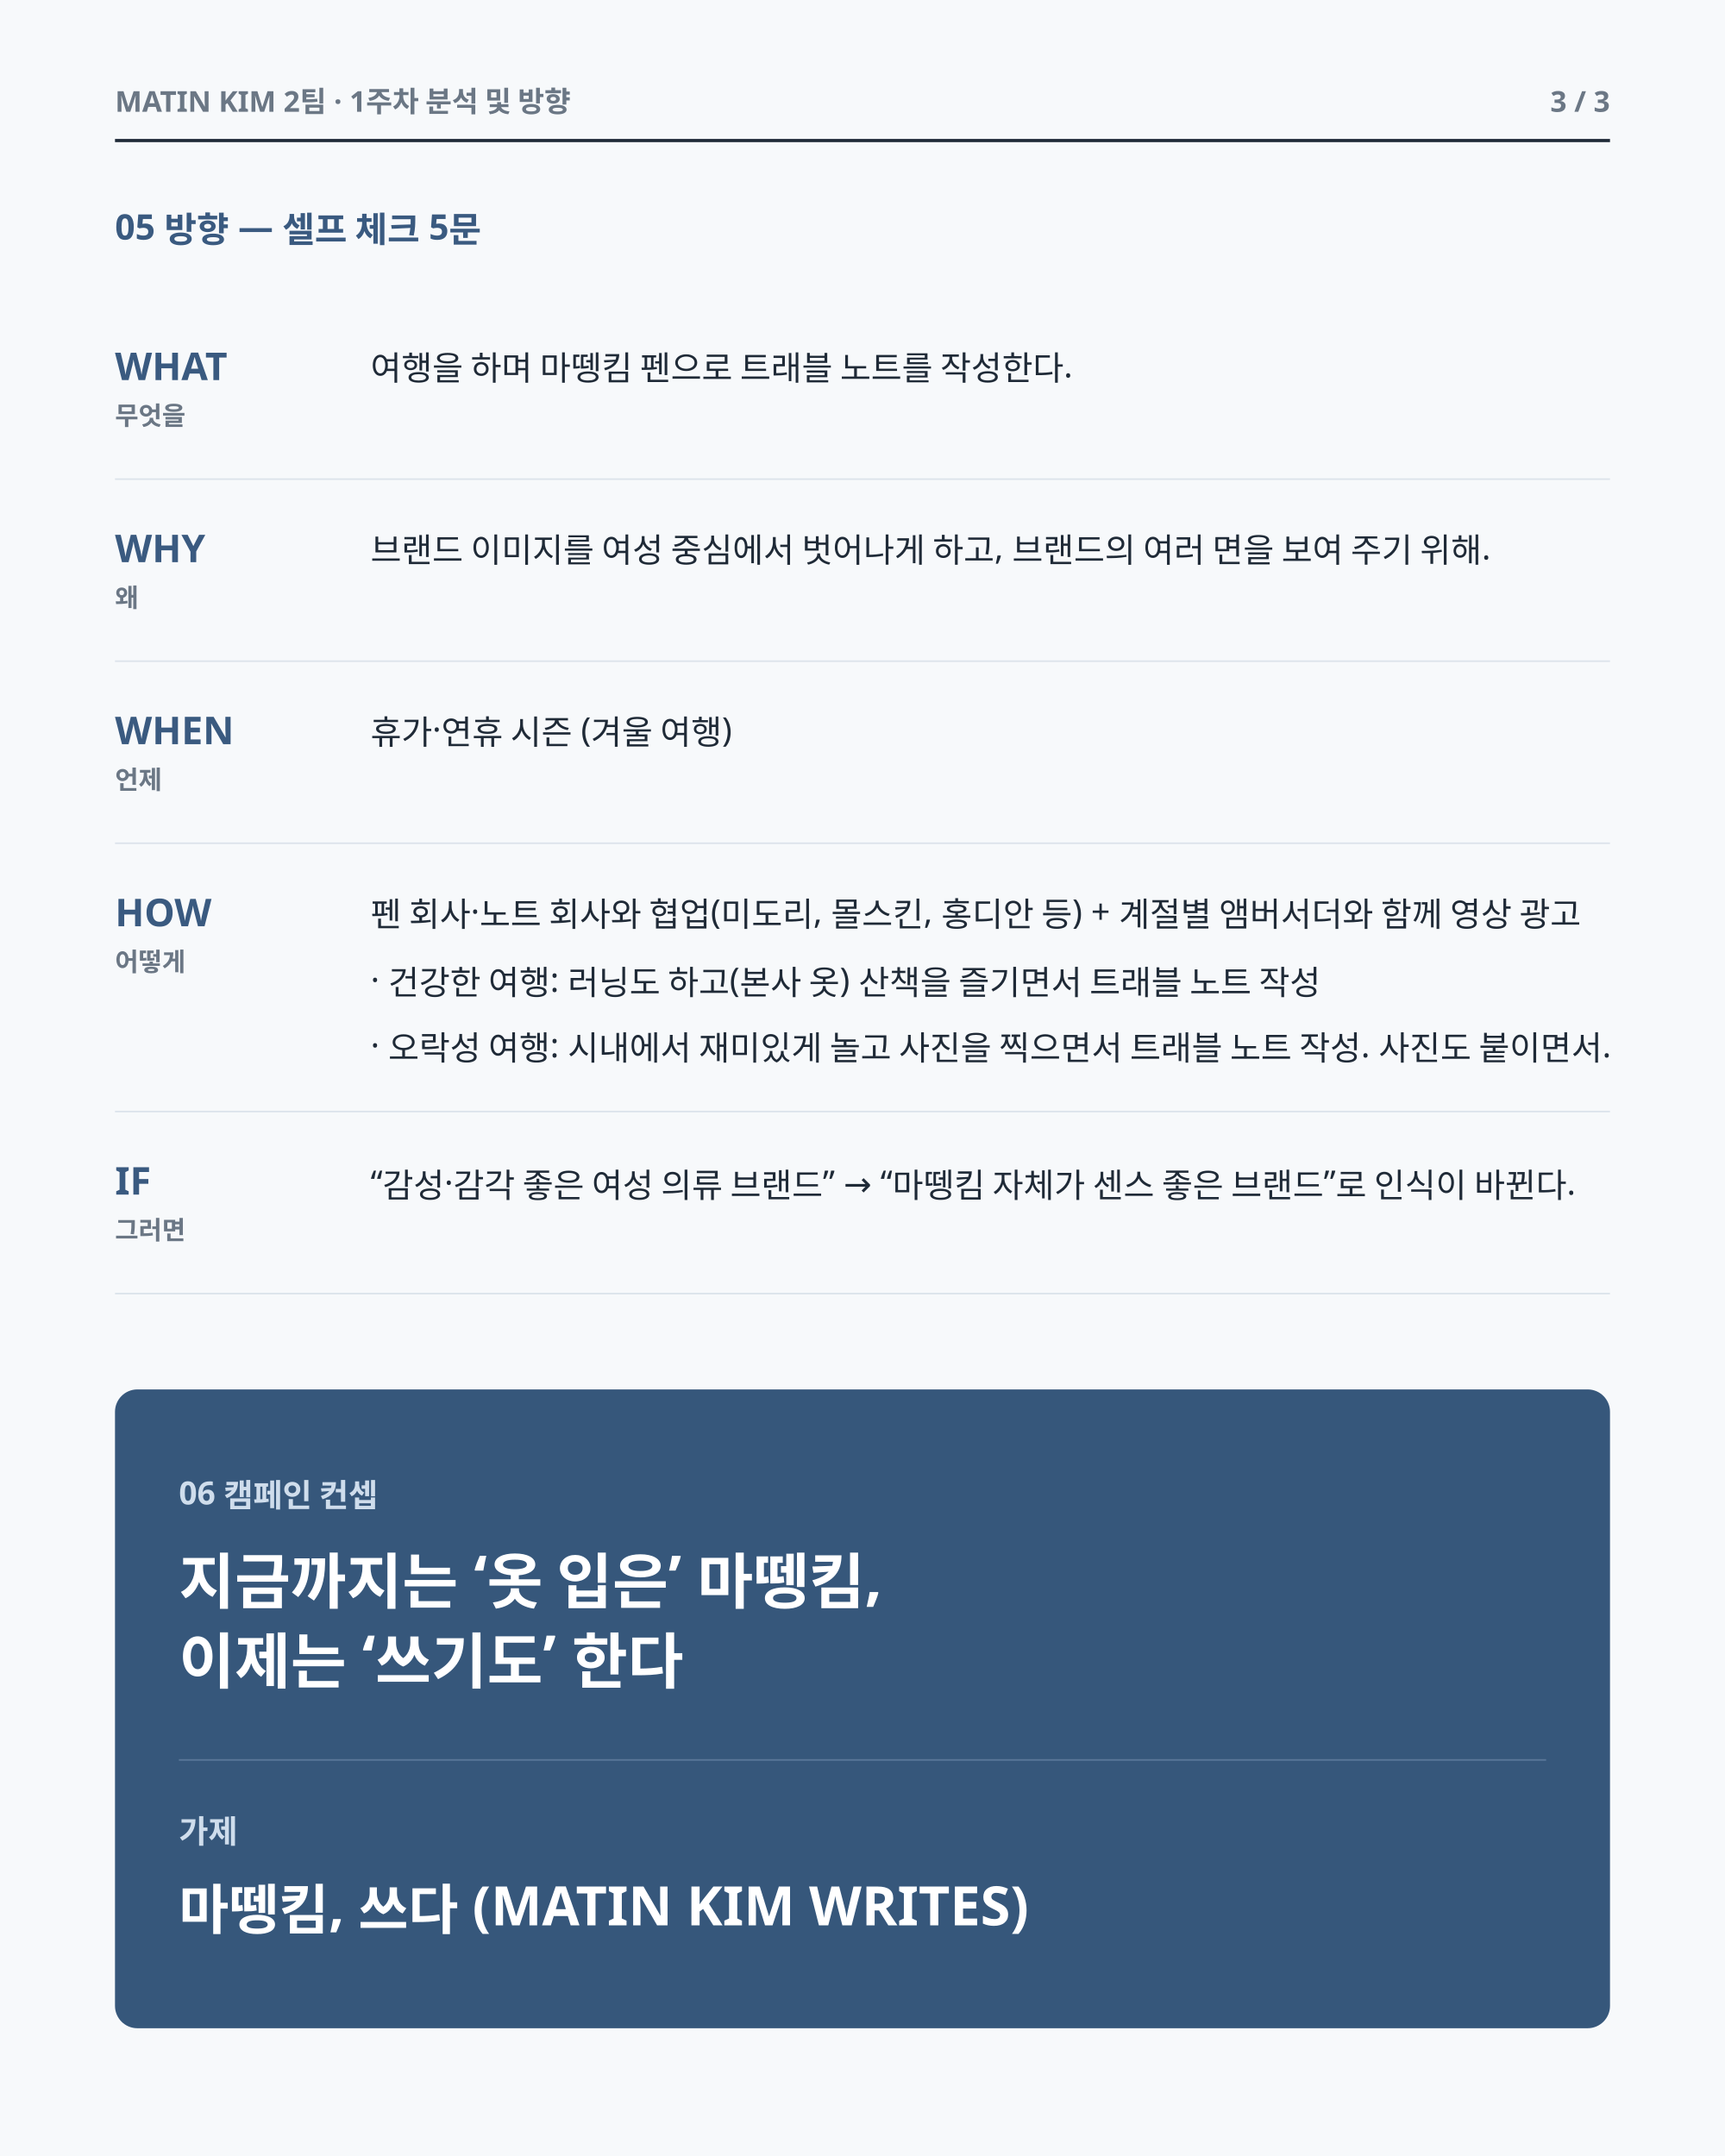
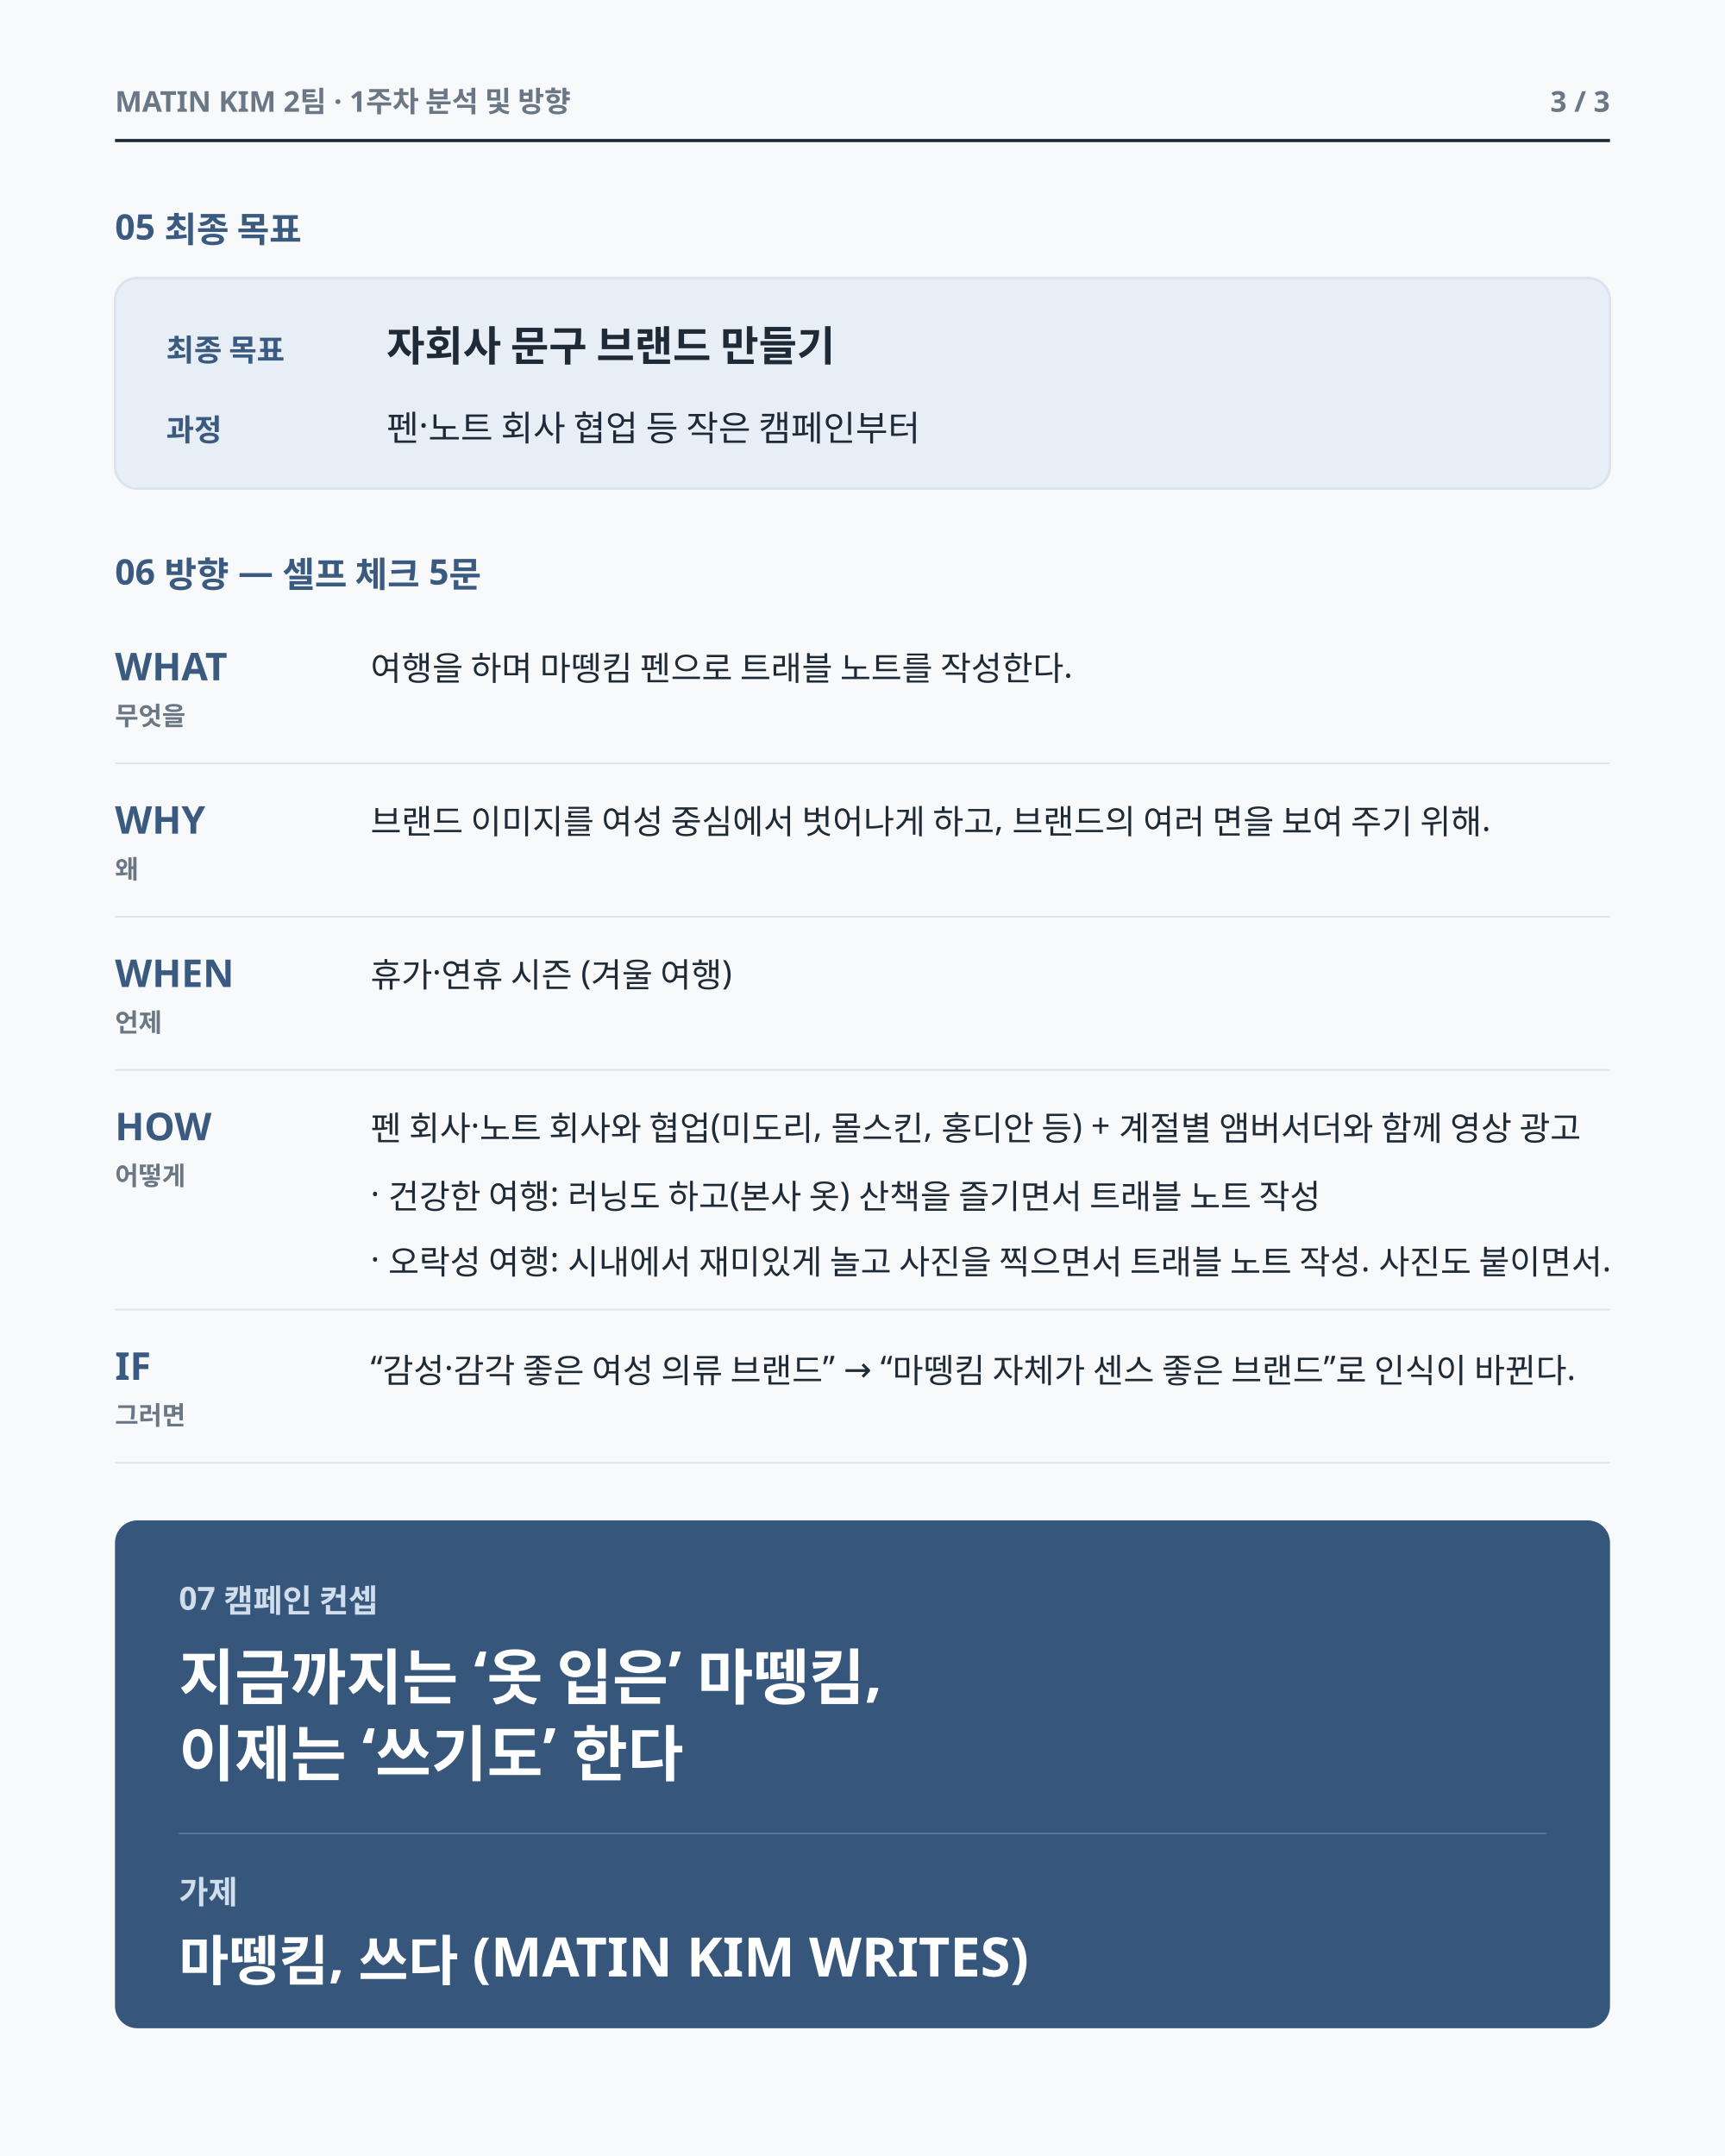
<svg xmlns="http://www.w3.org/2000/svg" width="1080" height="1350" viewBox="0 0 1080 1350">
  <rect width="1080" height="1350" fill="#F7F9FB" />
  <text x="72" y="70.0" font-family="Pretendard, 'Noto Sans KR', sans-serif" font-size="18" font-weight="600" fill="#6B7785" text-anchor="start">MATIN KIM 2팀 · 1주차 분석 및 방향</text>
  <text x="1008" y="70.0" font-family="Pretendard, 'Noto Sans KR', sans-serif" font-size="18" font-weight="600" fill="#6B7785" text-anchor="end">3 / 3</text>
  <line x1="72" y1="88" x2="1008" y2="88" stroke="#1F2A37" stroke-width="2" />
-   <text x="72" y="150.0" font-family="Pretendard, 'Noto Sans KR', sans-serif" font-size="22" font-weight="800" fill="#3A5A80" text-anchor="start">05  방향 — 셀프 체크 5문</text>
-   <text x="72" y="238.0" font-family="Pretendard, 'Noto Sans KR', sans-serif" font-size="24" font-weight="800" fill="#3A5A80" text-anchor="start">WHAT</text>
-   <text x="72" y="266.0" font-family="Pretendard, 'Noto Sans KR', sans-serif" font-size="16" font-weight="600" fill="#6B7785" text-anchor="start">무엇을</text>
-   <text x="232" y="238.0" font-family="Pretendard, 'Noto Sans KR', sans-serif" font-size="21" font-weight="400" fill="#1F2A37" text-anchor="start">여행을 하며 마뗑킴 펜으로 트래블 노트를 작성한다.</text>
-   <line x1="72" y1="300.0" x2="1008" y2="300.0" stroke="#DCE3EB" stroke-width="1" />
-   <text x="72" y="352.0" font-family="Pretendard, 'Noto Sans KR', sans-serif" font-size="24" font-weight="800" fill="#3A5A80" text-anchor="start">WHY</text>
-   <text x="72" y="380.0" font-family="Pretendard, 'Noto Sans KR', sans-serif" font-size="16" font-weight="600" fill="#6B7785" text-anchor="start">왜</text>
-   <text x="232" y="352.0" font-family="Pretendard, 'Noto Sans KR', sans-serif" font-size="21" font-weight="400" fill="#1F2A37" text-anchor="start">브랜드 이미지를 여성 중심에서 벗어나게 하고, 브랜드의 여러 면을 보여 주기 위해.</text>
-   <line x1="72" y1="414.0" x2="1008" y2="414.0" stroke="#DCE3EB" stroke-width="1" />
-   <text x="72" y="466.0" font-family="Pretendard, 'Noto Sans KR', sans-serif" font-size="24" font-weight="800" fill="#3A5A80" text-anchor="start">WHEN</text>
-   <text x="72" y="494.0" font-family="Pretendard, 'Noto Sans KR', sans-serif" font-size="16" font-weight="600" fill="#6B7785" text-anchor="start">언제</text>
-   <text x="232" y="466.0" font-family="Pretendard, 'Noto Sans KR', sans-serif" font-size="21" font-weight="400" fill="#1F2A37" text-anchor="start">휴가·연휴 시즌 (겨울 여행)</text>
-   <line x1="72" y1="528.0" x2="1008" y2="528.0" stroke="#DCE3EB" stroke-width="1" />
-   <text x="72" y="580.0" font-family="Pretendard, 'Noto Sans KR', sans-serif" font-size="24" font-weight="800" fill="#3A5A80" text-anchor="start">HOW</text>
-   <text x="72" y="608.0" font-family="Pretendard, 'Noto Sans KR', sans-serif" font-size="16" font-weight="600" fill="#6B7785" text-anchor="start">어떻게</text>
-   <text x="232" y="580.0" font-family="Pretendard, 'Noto Sans KR', sans-serif" font-size="21" font-weight="400" fill="#1F2A37" text-anchor="start">펜 회사·노트 회사와 협업(미도리, 몰스킨, 홍디안 등) + 계절별 앰버서더와 함께 영상 광고</text>
-   <text x="232" y="621.0" font-family="Pretendard, 'Noto Sans KR', sans-serif" font-size="21" font-weight="400" fill="#1F2A37" text-anchor="start">· 건강한 여행: 러닝도 하고(본사 옷) 산책을 즐기면서 트래블 노트 작성</text>
-   <text x="232" y="662.0" font-family="Pretendard, 'Noto Sans KR', sans-serif" font-size="21" font-weight="400" fill="#1F2A37" text-anchor="start">· 오락성 여행: 시내에서 재미있게 놀고 사진을 찍으면서 트래블 노트 작성. 사진도 붙이면서.</text>
-   <line x1="72" y1="696.0" x2="1008" y2="696.0" stroke="#DCE3EB" stroke-width="1" />
-   <text x="72" y="748.0" font-family="Pretendard, 'Noto Sans KR', sans-serif" font-size="24" font-weight="800" fill="#3A5A80" text-anchor="start">IF</text>
-   <text x="72" y="776.0" font-family="Pretendard, 'Noto Sans KR', sans-serif" font-size="16" font-weight="600" fill="#6B7785" text-anchor="start">그러면</text>
-   <text x="232" y="748.0" font-family="Pretendard, 'Noto Sans KR', sans-serif" font-size="21" font-weight="400" fill="#1F2A37" text-anchor="start">“감성·감각 좋은 여성 의류 브랜드” → “마뗑킴 자체가 센스 좋은 브랜드”로 인식이 바뀐다.</text>
-   <line x1="72" y1="810.0" x2="1008" y2="810.0" stroke="#DCE3EB" stroke-width="1" />
-   <rect x="72" y="870.0" width="936" height="400.0" rx="14" fill="#36577B" />
-   <text x="112" y="942.0" font-family="Pretendard, 'Noto Sans KR', sans-serif" font-size="20" font-weight="700" fill="#CFDDEC" text-anchor="start">06  캠페인 컨셉</text>
-   <text x="112" y="1004.0" font-family="Pretendard, 'Noto Sans KR', sans-serif" font-size="38" font-weight="800" fill="#FFFFFF" text-anchor="start">지금까지는 ‘옷 입은’ 마뗑킴,</text>
-   <text x="112" y="1054.0" font-family="Pretendard, 'Noto Sans KR', sans-serif" font-size="38" font-weight="800" fill="#FFFFFF" text-anchor="start">이제는 ‘쓰기도’ 한다</text>
-   <line x1="112" y1="1102.0" x2="968" y2="1102.0" stroke="#5A7799" stroke-width="1" />
-   <text x="112" y="1154.0" font-family="Pretendard, 'Noto Sans KR', sans-serif" font-size="20" font-weight="700" fill="#CFDDEC" text-anchor="start">가제</text>
-   <text x="112" y="1208.0" font-family="Pretendard, 'Noto Sans KR', sans-serif" font-size="34" font-weight="800" fill="#FFFFFF" text-anchor="start">마뗑킴, 쓰다  (MATIN KIM WRITES)</text>
+   <text x="72" y="150.0" font-family="Pretendard, 'Noto Sans KR', sans-serif" font-size="22" font-weight="800" fill="#3A5A80" text-anchor="start">05  최종 목표</text>
+   <rect x="72" y="174.0" width="936" height="132.0" rx="14" fill="#E7EEF5" stroke="#DCE3EB" stroke-width="1.5" />
+   <text x="104" y="226.0" font-family="Pretendard, 'Noto Sans KR', sans-serif" font-size="19" font-weight="700" fill="#3A5A80" text-anchor="start">최종 목표</text>
+   <text x="242" y="226.0" font-family="Pretendard, 'Noto Sans KR', sans-serif" font-size="26" font-weight="800" fill="#1F2A37" text-anchor="start">자회사 문구 브랜드 만들기</text>
+   <text x="104" y="276.0" font-family="Pretendard, 'Noto Sans KR', sans-serif" font-size="19" font-weight="700" fill="#3A5A80" text-anchor="start">과정</text>
+   <text x="242" y="276.0" font-family="Pretendard, 'Noto Sans KR', sans-serif" font-size="22" font-weight="500" fill="#1F2A37" text-anchor="start">펜·노트 회사 협업 등 작은 캠페인부터</text>
+   <text x="72" y="366.0" font-family="Pretendard, 'Noto Sans KR', sans-serif" font-size="22" font-weight="800" fill="#3A5A80" text-anchor="start">06  방향 — 셀프 체크 5문</text>
+   <text x="72" y="426.0" font-family="Pretendard, 'Noto Sans KR', sans-serif" font-size="24" font-weight="800" fill="#3A5A80" text-anchor="start">WHAT</text>
+   <text x="72" y="454.0" font-family="Pretendard, 'Noto Sans KR', sans-serif" font-size="16" font-weight="600" fill="#6B7785" text-anchor="start">무엇을</text>
+   <text x="232" y="426.0" font-family="Pretendard, 'Noto Sans KR', sans-serif" font-size="21" font-weight="400" fill="#1F2A37" text-anchor="start">여행을 하며 마뗑킴 펜으로 트래블 노트를 작성한다.</text>
+   <line x1="72" y1="478.0" x2="1008" y2="478.0" stroke="#DCE3EB" stroke-width="1" />
+   <text x="72" y="522.0" font-family="Pretendard, 'Noto Sans KR', sans-serif" font-size="24" font-weight="800" fill="#3A5A80" text-anchor="start">WHY</text>
+   <text x="72" y="550.0" font-family="Pretendard, 'Noto Sans KR', sans-serif" font-size="16" font-weight="600" fill="#6B7785" text-anchor="start">왜</text>
+   <text x="232" y="522.0" font-family="Pretendard, 'Noto Sans KR', sans-serif" font-size="21" font-weight="400" fill="#1F2A37" text-anchor="start">브랜드 이미지를 여성 중심에서 벗어나게 하고, 브랜드의 여러 면을 보여 주기 위해.</text>
+   <line x1="72" y1="574.0" x2="1008" y2="574.0" stroke="#DCE3EB" stroke-width="1" />
+   <text x="72" y="618.0" font-family="Pretendard, 'Noto Sans KR', sans-serif" font-size="24" font-weight="800" fill="#3A5A80" text-anchor="start">WHEN</text>
+   <text x="72" y="646.0" font-family="Pretendard, 'Noto Sans KR', sans-serif" font-size="16" font-weight="600" fill="#6B7785" text-anchor="start">언제</text>
+   <text x="232" y="618.0" font-family="Pretendard, 'Noto Sans KR', sans-serif" font-size="21" font-weight="400" fill="#1F2A37" text-anchor="start">휴가·연휴 시즌 (겨울 여행)</text>
+   <line x1="72" y1="670.0" x2="1008" y2="670.0" stroke="#DCE3EB" stroke-width="1" />
+   <text x="72" y="714.0" font-family="Pretendard, 'Noto Sans KR', sans-serif" font-size="24" font-weight="800" fill="#3A5A80" text-anchor="start">HOW</text>
+   <text x="72" y="742.0" font-family="Pretendard, 'Noto Sans KR', sans-serif" font-size="16" font-weight="600" fill="#6B7785" text-anchor="start">어떻게</text>
+   <text x="232" y="714.0" font-family="Pretendard, 'Noto Sans KR', sans-serif" font-size="21" font-weight="400" fill="#1F2A37" text-anchor="start">펜 회사·노트 회사와 협업(미도리, 몰스킨, 홍디안 등) + 계절별 앰버서더와 함께 영상 광고</text>
+   <text x="232" y="755.0" font-family="Pretendard, 'Noto Sans KR', sans-serif" font-size="21" font-weight="400" fill="#1F2A37" text-anchor="start">· 건강한 여행: 러닝도 하고(본사 옷) 산책을 즐기면서 트래블 노트 작성</text>
+   <text x="232" y="796.0" font-family="Pretendard, 'Noto Sans KR', sans-serif" font-size="21" font-weight="400" fill="#1F2A37" text-anchor="start">· 오락성 여행: 시내에서 재미있게 놀고 사진을 찍으면서 트래블 노트 작성. 사진도 붙이면서.</text>
+   <line x1="72" y1="820.0" x2="1008" y2="820.0" stroke="#DCE3EB" stroke-width="1" />
+   <text x="72" y="864.0" font-family="Pretendard, 'Noto Sans KR', sans-serif" font-size="24" font-weight="800" fill="#3A5A80" text-anchor="start">IF</text>
+   <text x="72" y="892.0" font-family="Pretendard, 'Noto Sans KR', sans-serif" font-size="16" font-weight="600" fill="#6B7785" text-anchor="start">그러면</text>
+   <text x="232" y="864.0" font-family="Pretendard, 'Noto Sans KR', sans-serif" font-size="21" font-weight="400" fill="#1F2A37" text-anchor="start">“감성·감각 좋은 여성 의류 브랜드” → “마뗑킴 자체가 센스 좋은 브랜드”로 인식이 바뀐다.</text>
+   <line x1="72" y1="916.0" x2="1008" y2="916.0" stroke="#DCE3EB" stroke-width="1" />
+   <rect x="72" y="952.0" width="936" height="318.0" rx="14" fill="#36577B" />
+   <text x="112" y="1008.0" font-family="Pretendard, 'Noto Sans KR', sans-serif" font-size="20" font-weight="700" fill="#CFDDEC" text-anchor="start">07  캠페인 컨셉</text>
+   <text x="112" y="1064.0" font-family="Pretendard, 'Noto Sans KR', sans-serif" font-size="38" font-weight="800" fill="#FFFFFF" text-anchor="start">지금까지는 ‘옷 입은’ 마뗑킴,</text>
+   <text x="112" y="1112.0" font-family="Pretendard, 'Noto Sans KR', sans-serif" font-size="38" font-weight="800" fill="#FFFFFF" text-anchor="start">이제는 ‘쓰기도’ 한다</text>
+   <line x1="112" y1="1148.0" x2="968" y2="1148.0" stroke="#5A7799" stroke-width="1" />
+   <text x="112" y="1192.0" font-family="Pretendard, 'Noto Sans KR', sans-serif" font-size="20" font-weight="700" fill="#CFDDEC" text-anchor="start">가제</text>
+   <text x="112" y="1240.0" font-family="Pretendard, 'Noto Sans KR', sans-serif" font-size="34" font-weight="800" fill="#FFFFFF" text-anchor="start">마뗑킴, 쓰다  (MATIN KIM WRITES)</text>
</svg>
